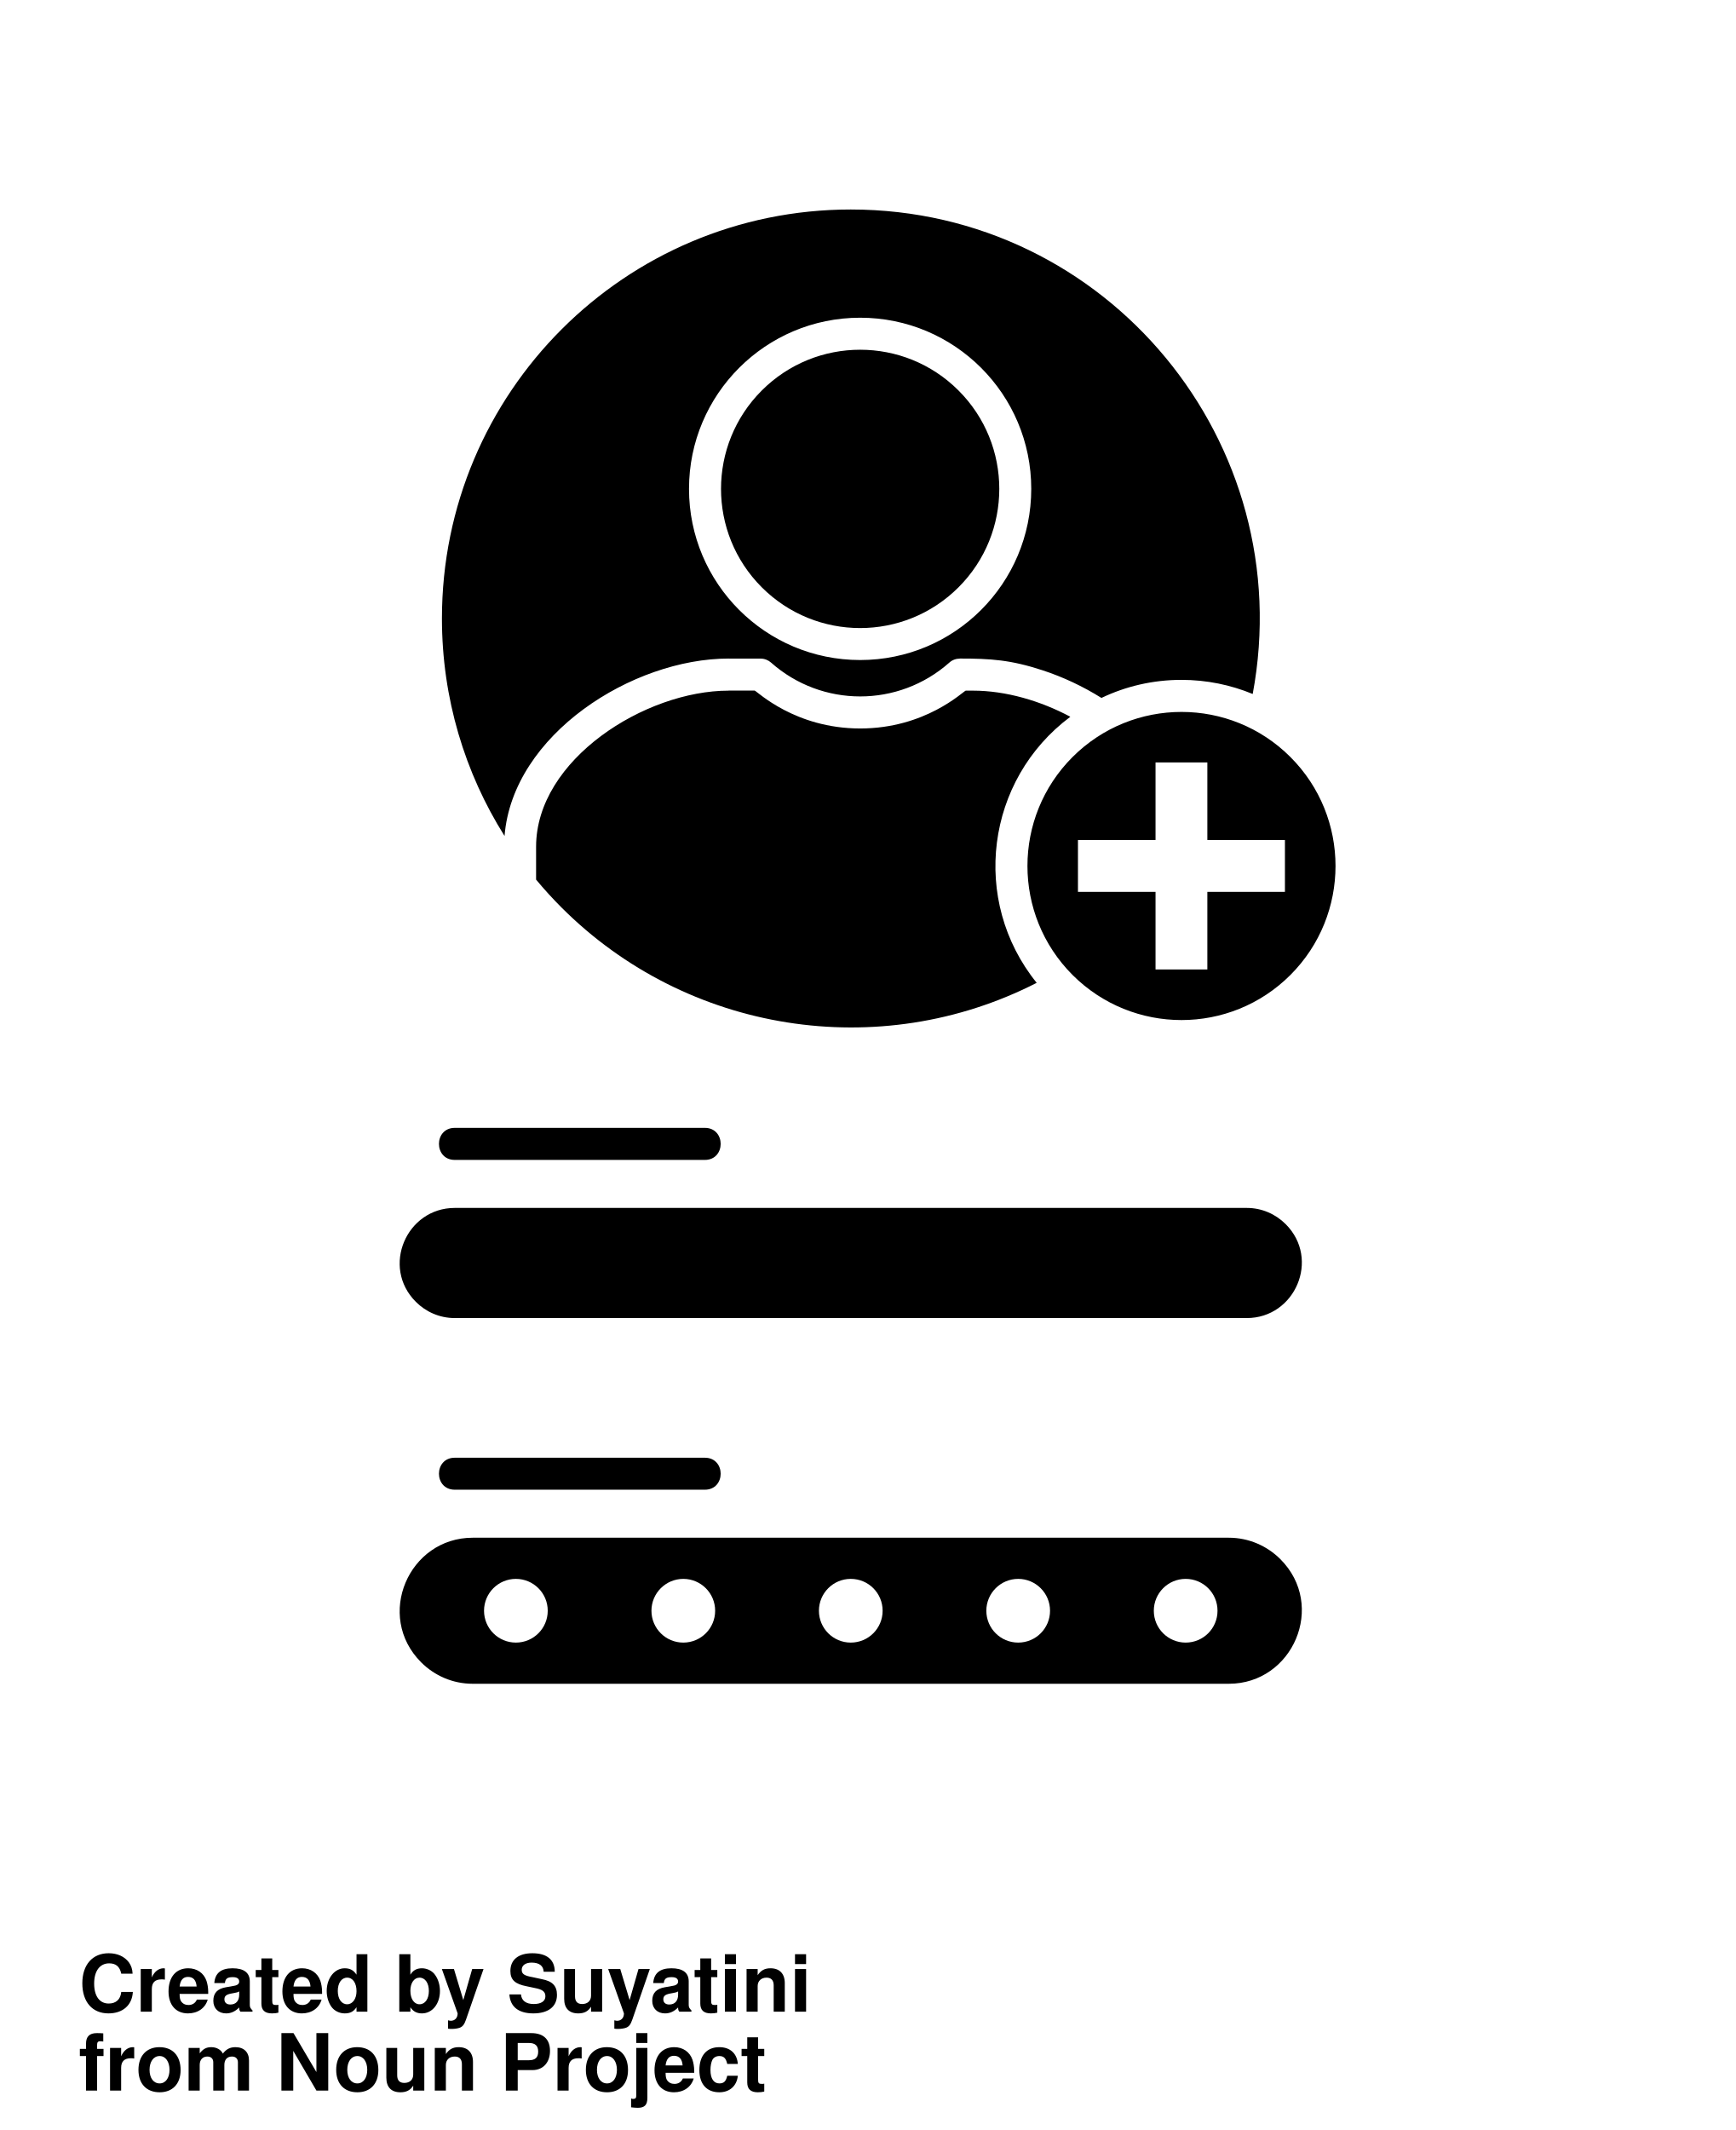
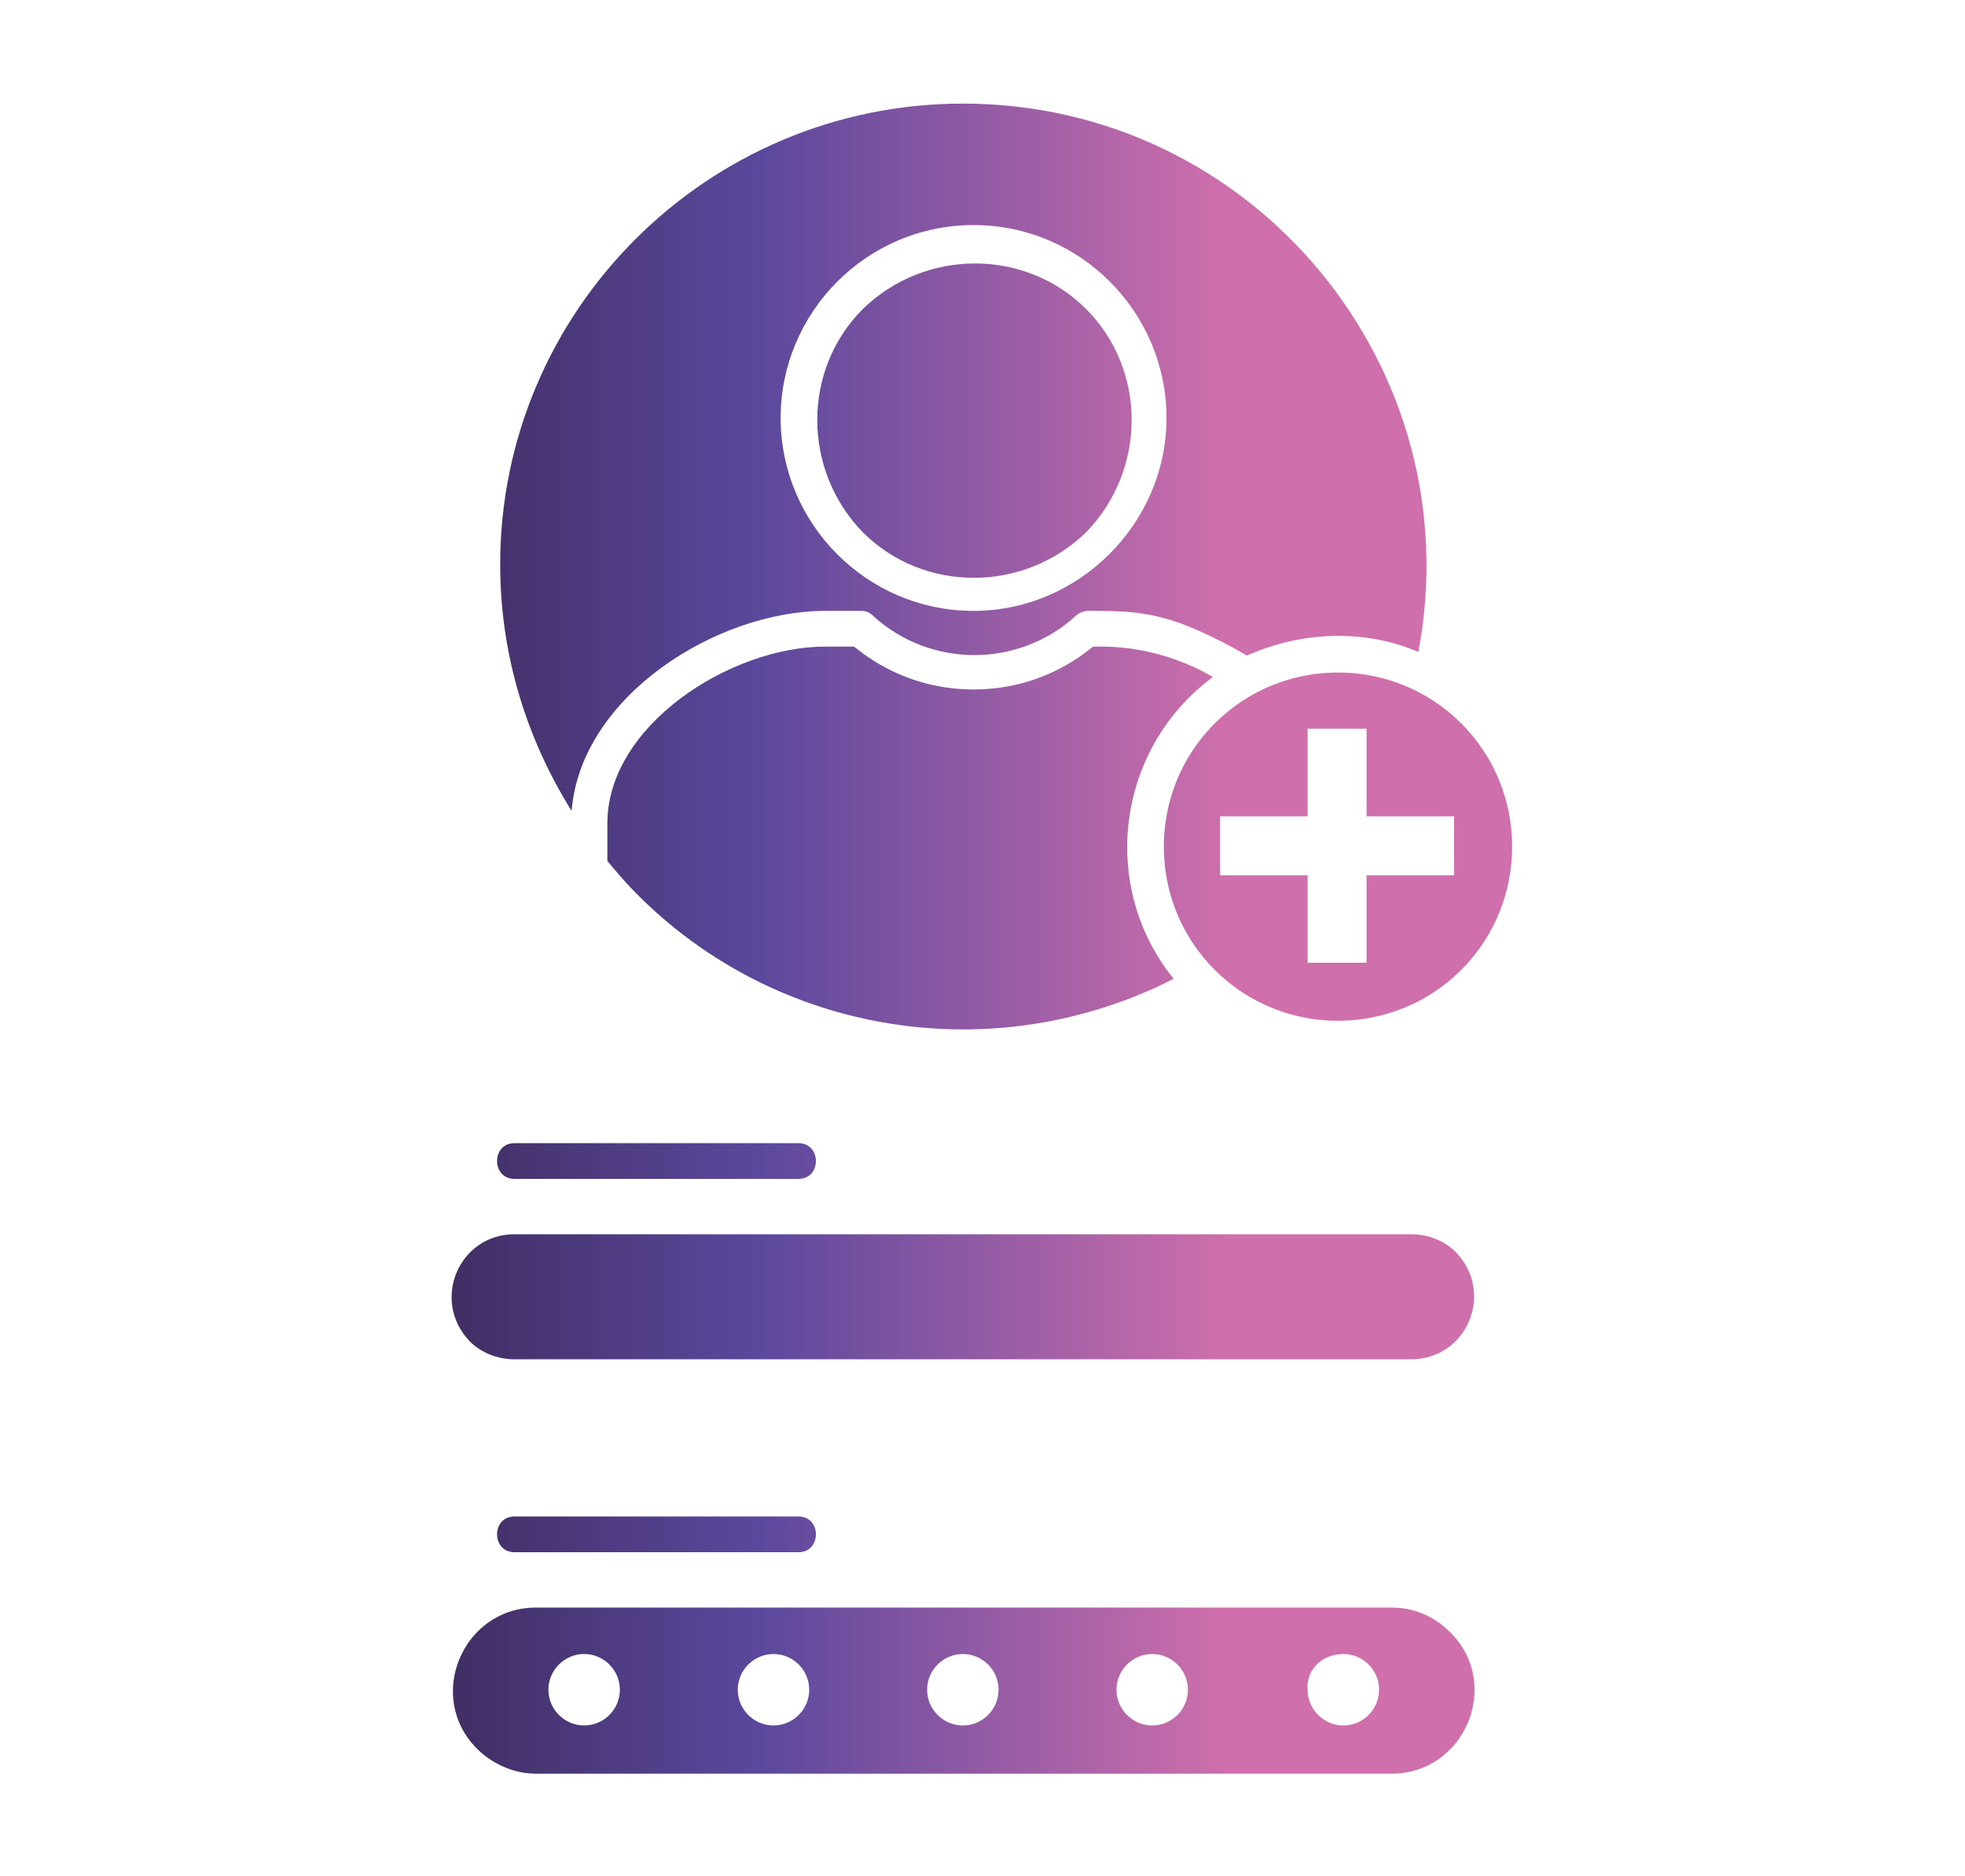
- <svg xmlns="http://www.w3.org/2000/svg" version="1.1" viewBox="-5.0 -10.0 110.0 135.0">
-   <path d="m72.898 87.461h-47.93c-4.062 0-6.207 4.961-3.269 7.898 0.84 0.84 1.996 1.359 3.269 1.359h47.93c4.062 0 6.207-4.961 3.269-7.898-0.84-0.84-2-1.359-3.269-1.359zm-17.133-72.711c-3.445-3.445-9.027-3.445-12.473 0-3.445 3.445-3.445 9.027 0 12.473 3.445 3.445 9.027 3.445 12.473 0 3.445-3.445 3.445-9.031 0-12.473zm-6.238-4.613c5.992 0 10.848 4.856 10.848 10.848s-4.856 10.848-10.848 10.848c-5.992 0-10.848-4.856-10.848-10.848s4.859-10.848 10.848-10.848zm24.512 56.422h-50.211c-3.059 0-4.68 3.738-2.465 5.953 0.633 0.633 1.504 1.027 2.465 1.027h50.211c3.059 0 4.68-3.738 2.465-5.953-0.637-0.637-1.508-1.027-2.465-1.027zm2.766-28.578c-3.812-3.812-9.996-3.812-13.812 0-3.812 3.812-3.812 9.996 0 13.812 3.816 3.812 10 3.812 13.812 0 3.812-3.816 3.812-10 0-13.812zm-16.086 14.312c-9.988 5.106-22.176 3.168-30.113-4.766-0.566-0.566-1.109-1.16-1.621-1.777v-2.086c0-5.519 6.906-9.891 12.211-9.891v-0.004h1.645c0.176 0.062 2.555 2.402 6.691 2.402 4.133 0 6.508-2.336 6.688-2.398h0.457c2.094 0 4.289 0.648 6.176 1.656-5.359 3.996-6.344 11.652-2.133 16.863zm9.18-19.203c-1.816 0-3.539 0.41-5.074 1.145-1.172-0.734-2.438-1.328-3.727-1.75-2.023-0.664-3.293-0.746-5.25-0.746v0.004c-0.238 0-0.477 0.082-0.668 0.254-3.223 2.856-8.07 2.859-11.297 0-0.18-0.16-0.414-0.254-0.668-0.254h-2.019v-0.004c-6.098 0-13.699 4.809-14.211 11.246-2.512-3.992-3.969-8.723-3.969-13.789 0-14.316 11.605-25.918 25.918-25.918 16.285 0 28.453 14.816 25.48 30.707-1.391-0.574-2.918-0.895-4.516-0.895zm-46.07 30.426c-1.336 0-1.336-2.031 0-2.031h15.855c1.336 0 1.336 2.031 0 2.031zm0 20.902c-1.336 0-1.336-2.027 0-2.027h15.855c1.336 0 1.336 2.027 0 2.027zm3.875 5.652c1.113 0 2.019 0.902 2.019 2.019 0 1.117-0.902 2.019-2.019 2.019s-2.019-0.902-2.019-2.019c0-1.113 0.902-2.019 2.019-2.019zm10.613 0c1.113 0 2.019 0.902 2.019 2.019 0 1.117-0.902 2.019-2.019 2.019-1.117 0-2.019-0.902-2.019-2.019 0-1.113 0.906-2.019 2.019-2.019zm10.617 0c1.117 0 2.019 0.902 2.019 2.019 0 1.117-0.902 2.019-2.019 2.019-1.117 0-2.019-0.902-2.019-2.019 0-1.113 0.902-2.019 2.019-2.019zm10.613 0c1.113 0 2.019 0.902 2.019 2.019 0 1.117-0.902 2.019-2.019 2.019s-2.019-0.902-2.019-2.019c0-1.113 0.906-2.019 2.019-2.019zm10.617 0c1.117 0 2.019 0.902 2.019 2.019 0 1.117-0.902 2.019-2.019 2.019-1.117 0-2.019-0.902-2.019-2.019 0-1.113 0.902-2.019 2.019-2.019zm1.375-46.828h4.918v3.285h-4.918v4.918h-3.285v-4.918h-4.918v-3.285h4.918v-4.918h3.285z" fill-rule="evenodd" />
-   <text x="0.0" y="117.5" font-size="5.0" font-weight="bold" font-family="Arbeit Regular, Helvetica, Arial-Unicode, Arial, Sans-serif" fill="#000000">Created by Suyatini</text>
-   <text x="0.0" y="122.5" font-size="5.0" font-weight="bold" font-family="Arbeit Regular, Helvetica, Arial-Unicode, Arial, Sans-serif" fill="#000000">from Noun Project</text>
+ <svg xmlns="http://www.w3.org/2000/svg" version="1.1" id="Layer_1" x="0px" y="0px" viewBox="0 0 110 105" style="enable-background:new 0 0 110 105;" xml:space="preserve">
+   <style type="text/css">
+ 	.st0{fill-rule:evenodd;clip-rule:evenodd;fill:url(#SVGID_1_);}
+ </style>
+   <linearGradient id="SVGID_1_" gradientUnits="userSpaceOnUse" x1="25.336" y1="52.5" x2="84.664" y2="52.5">
+     <stop offset="0" style="stop-color:#412E64" />
+     <stop offset="0.29" style="stop-color:#5B489D" />
+     <stop offset="0.73" style="stop-color:#CF6FAC" />
+   </linearGradient>
+   <path class="st0" d="M77.9,90H30c-4.1,0-6.2,5-3.3,7.9c0.8,0.8,2,1.4,3.3,1.4h47.9c4.1,0,6.2-5,3.3-7.9C80.3,90.5,79.2,90,77.9,90z   M60.8,17.3c-3.4-3.4-9-3.4-12.5,0c-3.4,3.4-3.4,9,0,12.5c3.4,3.4,9,3.4,12.5,0C64.2,26.3,64.2,20.7,60.8,17.3z M54.5,12.6  c6,0,10.8,4.9,10.8,10.8s-4.9,10.8-10.8,10.8c-6,0-10.8-4.9-10.8-10.8S48.5,12.6,54.5,12.6z M79,69.1H28.8c-3.1,0-4.7,3.7-2.5,6  c0.6,0.6,1.5,1,2.5,1H79c3.1,0,4.7-3.7,2.5-6C80.9,69.5,80,69.1,79,69.1z M81.8,40.5c-3.8-3.8-10-3.8-13.8,0c-3.8,3.8-3.8,10,0,13.8  c3.8,3.8,10,3.8,13.8,0C85.6,50.5,85.6,44.3,81.8,40.5z M65.7,54.8c-10,5.1-22.2,3.2-30.1-4.8c-0.6-0.6-1.1-1.2-1.6-1.8v-2.1  c0-5.5,6.9-9.9,12.2-9.9v0h1.6c0.2,0.1,2.6,2.4,6.7,2.4c4.1,0,6.5-2.3,6.7-2.4h0.5c2.1,0,4.3,0.6,6.2,1.7  C62.5,41.9,61.5,49.6,65.7,54.8L65.7,54.8z M74.9,35.6c-1.8,0-3.5,0.4-5.1,1.1c-1.2-0.7-2.4-1.3-3.7-1.8c-2-0.7-3.3-0.7-5.2-0.7v0  c-0.2,0-0.5,0.1-0.7,0.3c-3.2,2.9-8.1,2.9-11.3,0c-0.2-0.2-0.4-0.3-0.7-0.3h-2v0c-6.1,0-13.7,4.8-14.2,11.2c-2.5-4-4-8.7-4-13.8  C28,17.4,39.6,5.8,53.9,5.8c16.3,0,28.5,14.8,25.5,30.7C78,35.9,76.5,35.6,74.9,35.6L74.9,35.6z M28.8,66c-1.3,0-1.3-2,0-2h15.9  c1.3,0,1.3,2,0,2H28.8z M28.8,86.9c-1.3,0-1.3-2,0-2h15.9c1.3,0,1.3,2,0,2H28.8z M32.7,92.6c1.1,0,2,0.9,2,2c0,1.1-0.9,2-2,2  s-2-0.9-2-2C30.7,93.5,31.6,92.6,32.7,92.6z M43.3,92.6c1.1,0,2,0.9,2,2c0,1.1-0.9,2-2,2c-1.1,0-2-0.9-2-2  C41.3,93.5,42.2,92.6,43.3,92.6z M53.9,92.6c1.1,0,2,0.9,2,2c0,1.1-0.9,2-2,2c-1.1,0-2-0.9-2-2C51.9,93.5,52.8,92.6,53.9,92.6z   M64.5,92.6c1.1,0,2,0.9,2,2c0,1.1-0.9,2-2,2c-1.1,0-2-0.9-2-2C62.5,93.5,63.4,92.6,64.5,92.6z M75.2,92.6c1.1,0,2,0.9,2,2  c0,1.1-0.9,2-2,2c-1.1,0-2-0.9-2-2C73.1,93.5,74,92.6,75.2,92.6z M76.5,45.7h4.9V49h-4.9v4.9h-3.3V49h-4.9v-3.3h4.9v-4.9h3.3V45.7z" />
</svg>
